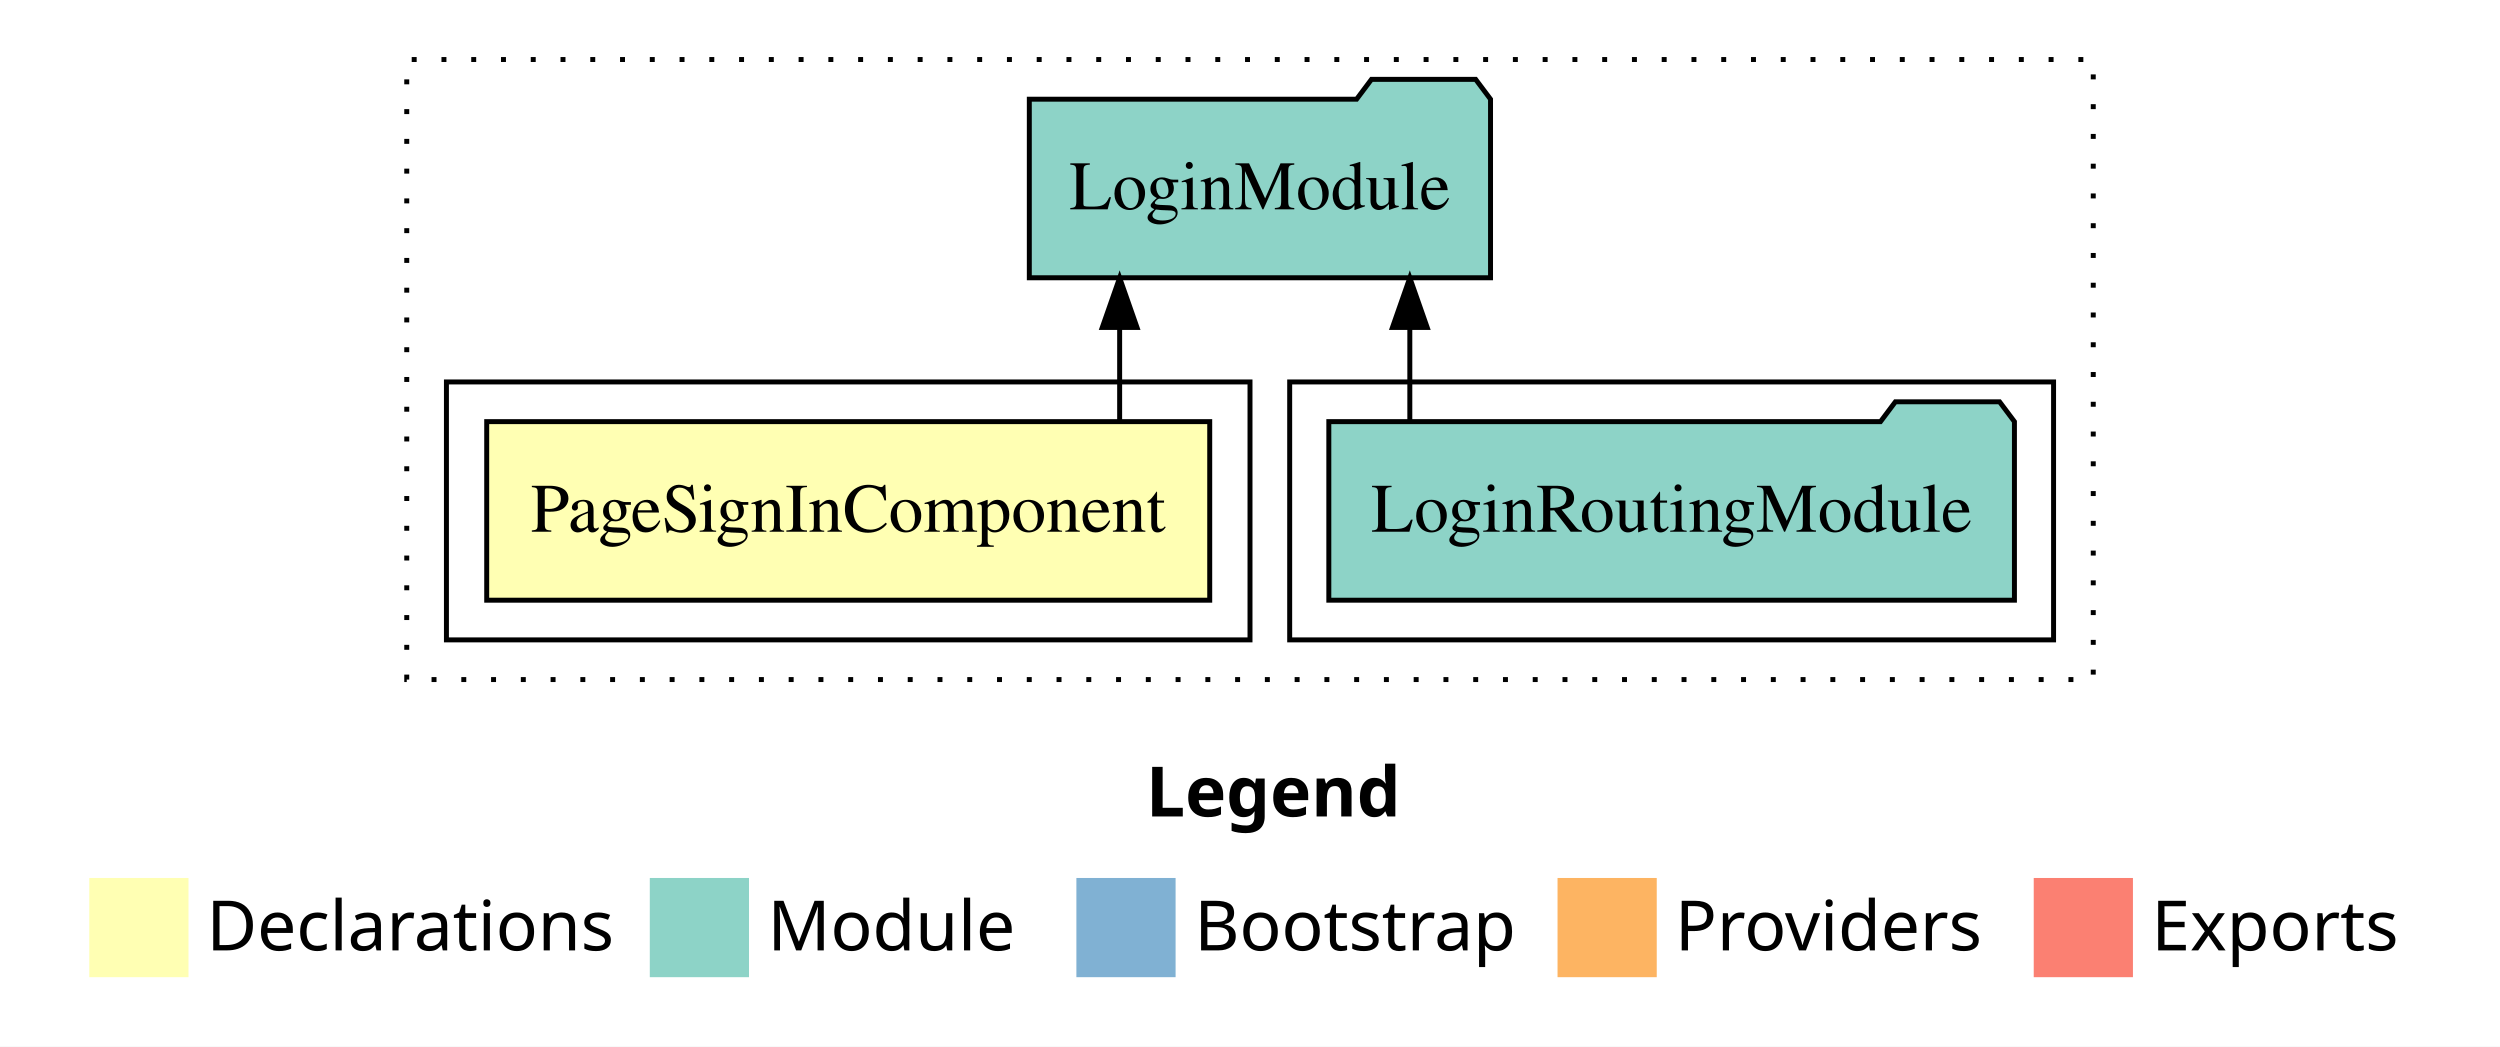
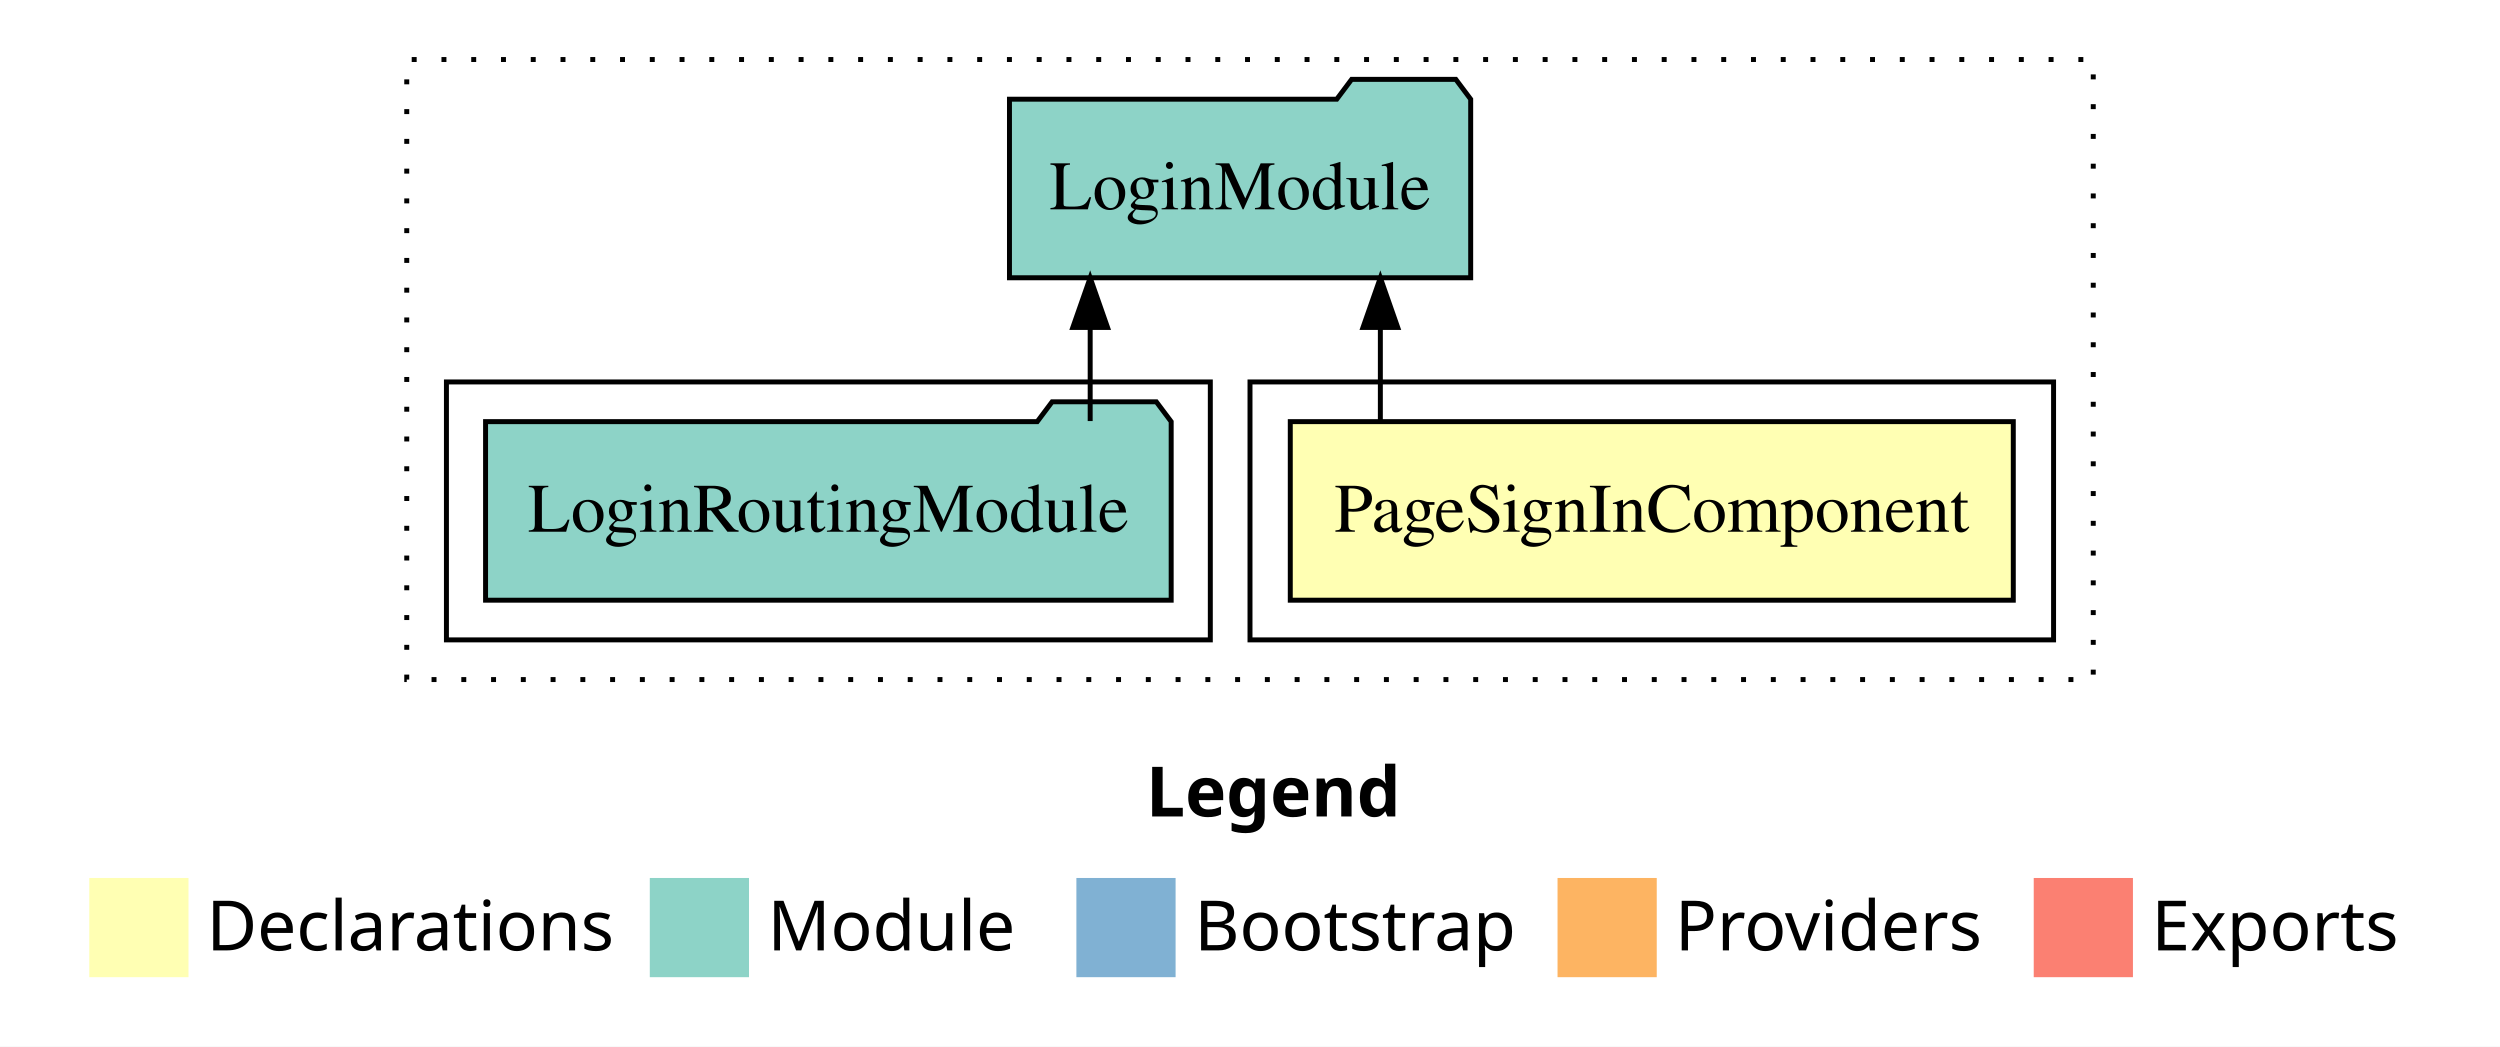
<svg xmlns="http://www.w3.org/2000/svg" width="504pt" height="211pt" viewBox="0.00 0.00 504.00 211.00">
  <g id="graph0" class="graph" transform="scale(1 1) rotate(0) translate(4 207)">
    <polygon fill="white" stroke="transparent" points="-4,4 -4,-207 500,-207 500,4 -4,4" />
    <text text-anchor="start" x="227.01" y="-42.4" font-family="sans-serif" font-weight="bold" font-size="14.00">Legend</text>
    <polygon fill="#ffffb3" stroke="transparent" points="14,-10 14,-30 34,-30 34,-10 14,-10" />
    <text text-anchor="start" x="37.63" y="-15.4" font-family="sans-serif" font-size="14.00">  Declarations</text>
    <polygon fill="#8dd3c7" stroke="transparent" points="127,-10 127,-30 147,-30 147,-10 127,-10" />
    <text text-anchor="start" x="150.73" y="-15.4" font-family="sans-serif" font-size="14.00">  Module</text>
    <polygon fill="#80b1d3" stroke="transparent" points="213,-10 213,-30 233,-30 233,-10 213,-10" />
    <text text-anchor="start" x="236.78" y="-15.4" font-family="sans-serif" font-size="14.00">  Bootstrap</text>
    <polygon fill="#fdb462" stroke="transparent" points="310,-10 310,-30 330,-30 330,-10 310,-10" />
    <text text-anchor="start" x="333.67" y="-15.4" font-family="sans-serif" font-size="14.00">  Providers</text>
    <polygon fill="#fb8072" stroke="transparent" points="406,-10 406,-30 426,-30 426,-10 406,-10" />
    <text text-anchor="start" x="429.73" y="-15.4" font-family="sans-serif" font-size="14.00">  Exports</text>
    <g id="clust1" class="cluster">
      <polygon fill="none" stroke="black" stroke-dasharray="1,5" points="78,-70 78,-195 418,-195 418,-70 78,-70" />
    </g>
+     <g id="clust2" class="cluster">
+       <polygon fill="none" stroke="black" points="248,-78 248,-130 410,-130 410,-78 248,-78" />
+     </g>
    <g id="clust4" class="cluster">
-       <polygon fill="none" stroke="black" points="256,-78 256,-130 410,-130 410,-78 256,-78" />
-     </g>
-     <g id="clust2" class="cluster">
-       <polygon fill="none" stroke="black" points="86,-78 86,-130 248,-130 248,-78 86,-78" />
+       <polygon fill="none" stroke="black" points="86,-78 86,-130 240,-130 240,-78 86,-78" />
    </g>
    <g id="node1" class="node">
-       <polygon fill="#ffffb3" stroke="black" points="239.88,-122 94.12,-122 94.12,-86 239.88,-86 239.88,-122" />
-       <text text-anchor="middle" x="167" y="-99.8" font-family="Times,serif" font-size="14.00">PageSignInComponent</text>
+       <polygon fill="#ffffb3" stroke="black" points="401.88,-122 256.12,-122 256.12,-86 401.88,-86 401.88,-122" />
+       <text text-anchor="middle" x="329" y="-99.8" font-family="Times,serif" font-size="14.00">PageSignInComponent</text>
    </g>
    <g id="node2" class="node">
-       <polygon fill="#8dd3c7" stroke="black" points="296.49,-187 293.49,-191 272.49,-191 269.49,-187 203.51,-187 203.51,-151 296.49,-151 296.49,-187" />
-       <text text-anchor="middle" x="250" y="-164.8" font-family="Times,serif" font-size="14.00">LoginModule</text>
+       <polygon fill="#8dd3c7" stroke="black" points="292.49,-187 289.49,-191 268.49,-191 265.49,-187 199.51,-187 199.51,-151 292.49,-151 292.49,-187" />
+       <text text-anchor="middle" x="246" y="-164.8" font-family="Times,serif" font-size="14.00">LoginModule</text>
    </g>
    <g id="edge1" class="edge">
-       <path fill="none" stroke="black" d="M221.72,-122.11C221.72,-122.11 221.72,-140.99 221.72,-140.99" />
-       <polygon fill="black" stroke="black" points="218.22,-140.99 221.72,-150.99 225.22,-140.99 218.22,-140.99" />
+       <path fill="none" stroke="black" d="M274.28,-122.11C274.28,-122.11 274.28,-140.99 274.28,-140.99" />
+       <polygon fill="black" stroke="black" points="270.78,-140.99 274.28,-150.99 277.78,-140.99 270.78,-140.99" />
    </g>
    <g id="node3" class="node">
-       <polygon fill="#8dd3c7" stroke="black" points="402.11,-122 399.11,-126 378.11,-126 375.11,-122 263.89,-122 263.89,-86 402.11,-86 402.11,-122" />
-       <text text-anchor="middle" x="333" y="-99.8" font-family="Times,serif" font-size="14.00">LoginRoutingModule</text>
+       <polygon fill="#8dd3c7" stroke="black" points="232.11,-122 229.11,-126 208.11,-126 205.11,-122 93.89,-122 93.89,-86 232.11,-86 232.11,-122" />
+       <text text-anchor="middle" x="163" y="-99.8" font-family="Times,serif" font-size="14.00">LoginRoutingModule</text>
    </g>
    <g id="edge2" class="edge">
-       <path fill="none" stroke="black" d="M280.22,-122.11C280.22,-122.11 280.22,-140.99 280.22,-140.99" />
-       <polygon fill="black" stroke="black" points="276.72,-140.99 280.22,-150.99 283.72,-140.99 276.72,-140.99" />
+       <path fill="none" stroke="black" d="M215.78,-122.11C215.78,-122.11 215.78,-140.99 215.78,-140.99" />
+       <polygon fill="black" stroke="black" points="212.28,-140.99 215.78,-150.99 219.28,-140.99 212.28,-140.99" />
    </g>
  </g>
</svg>
